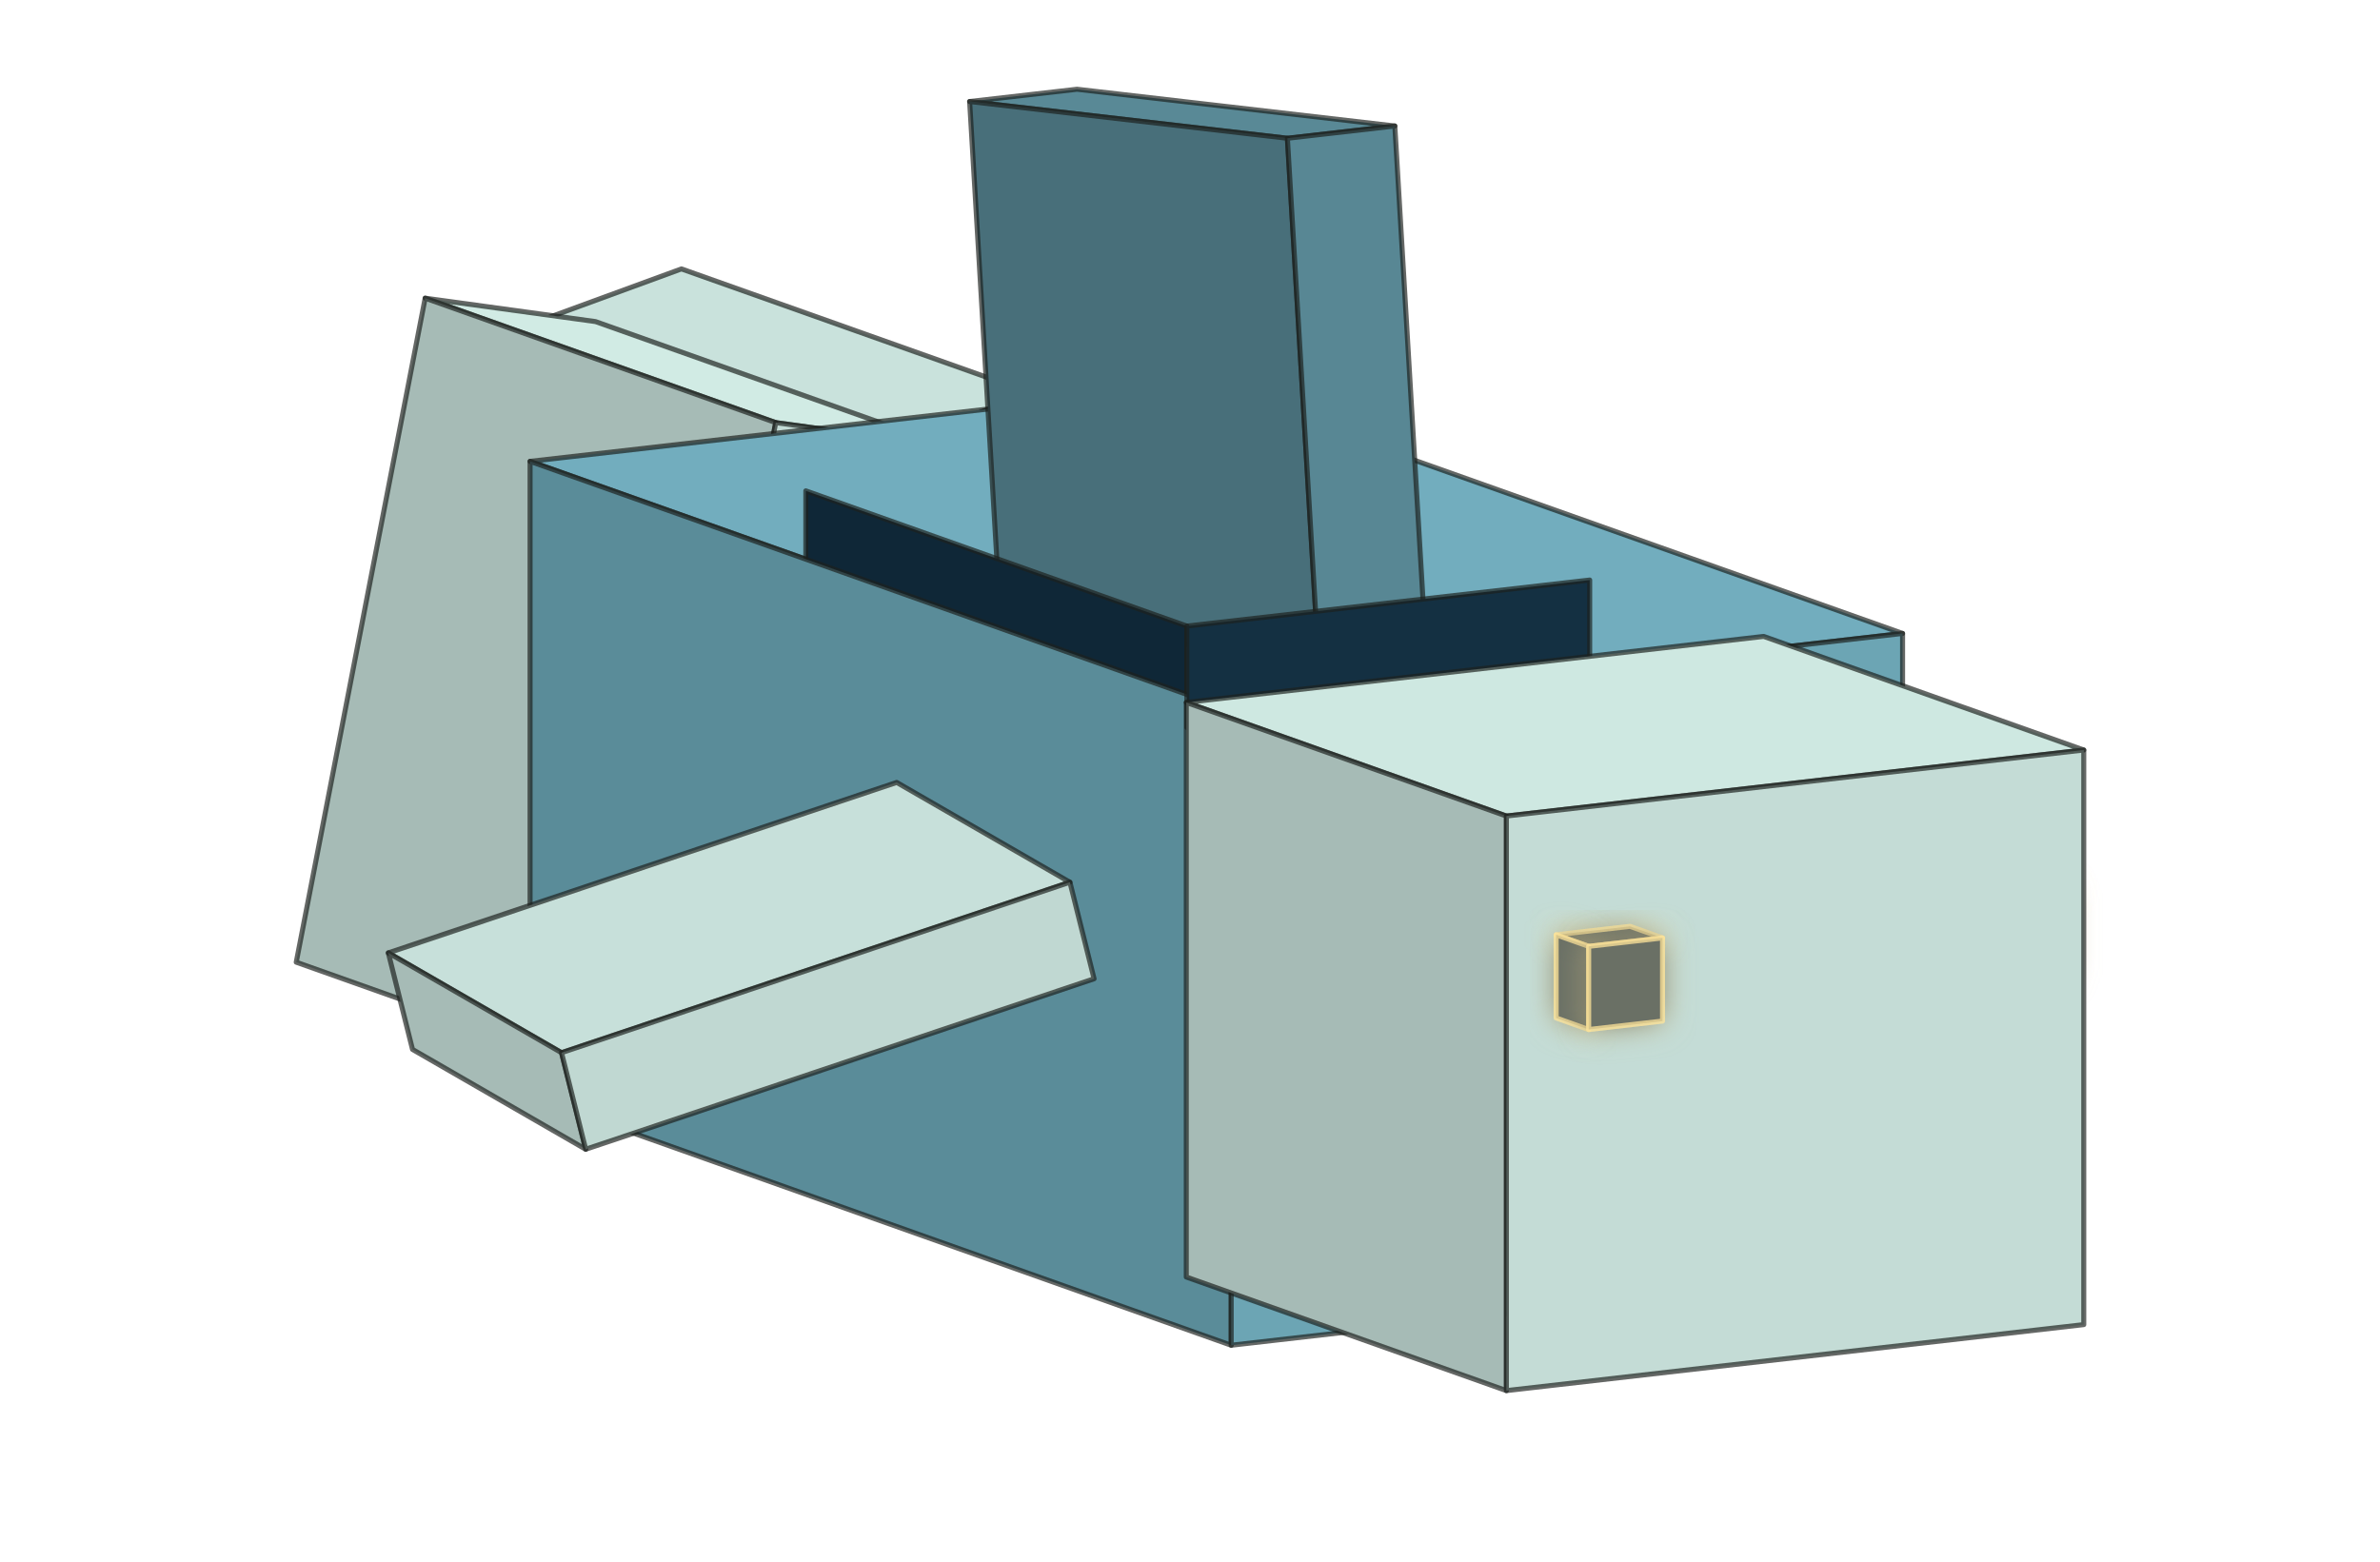
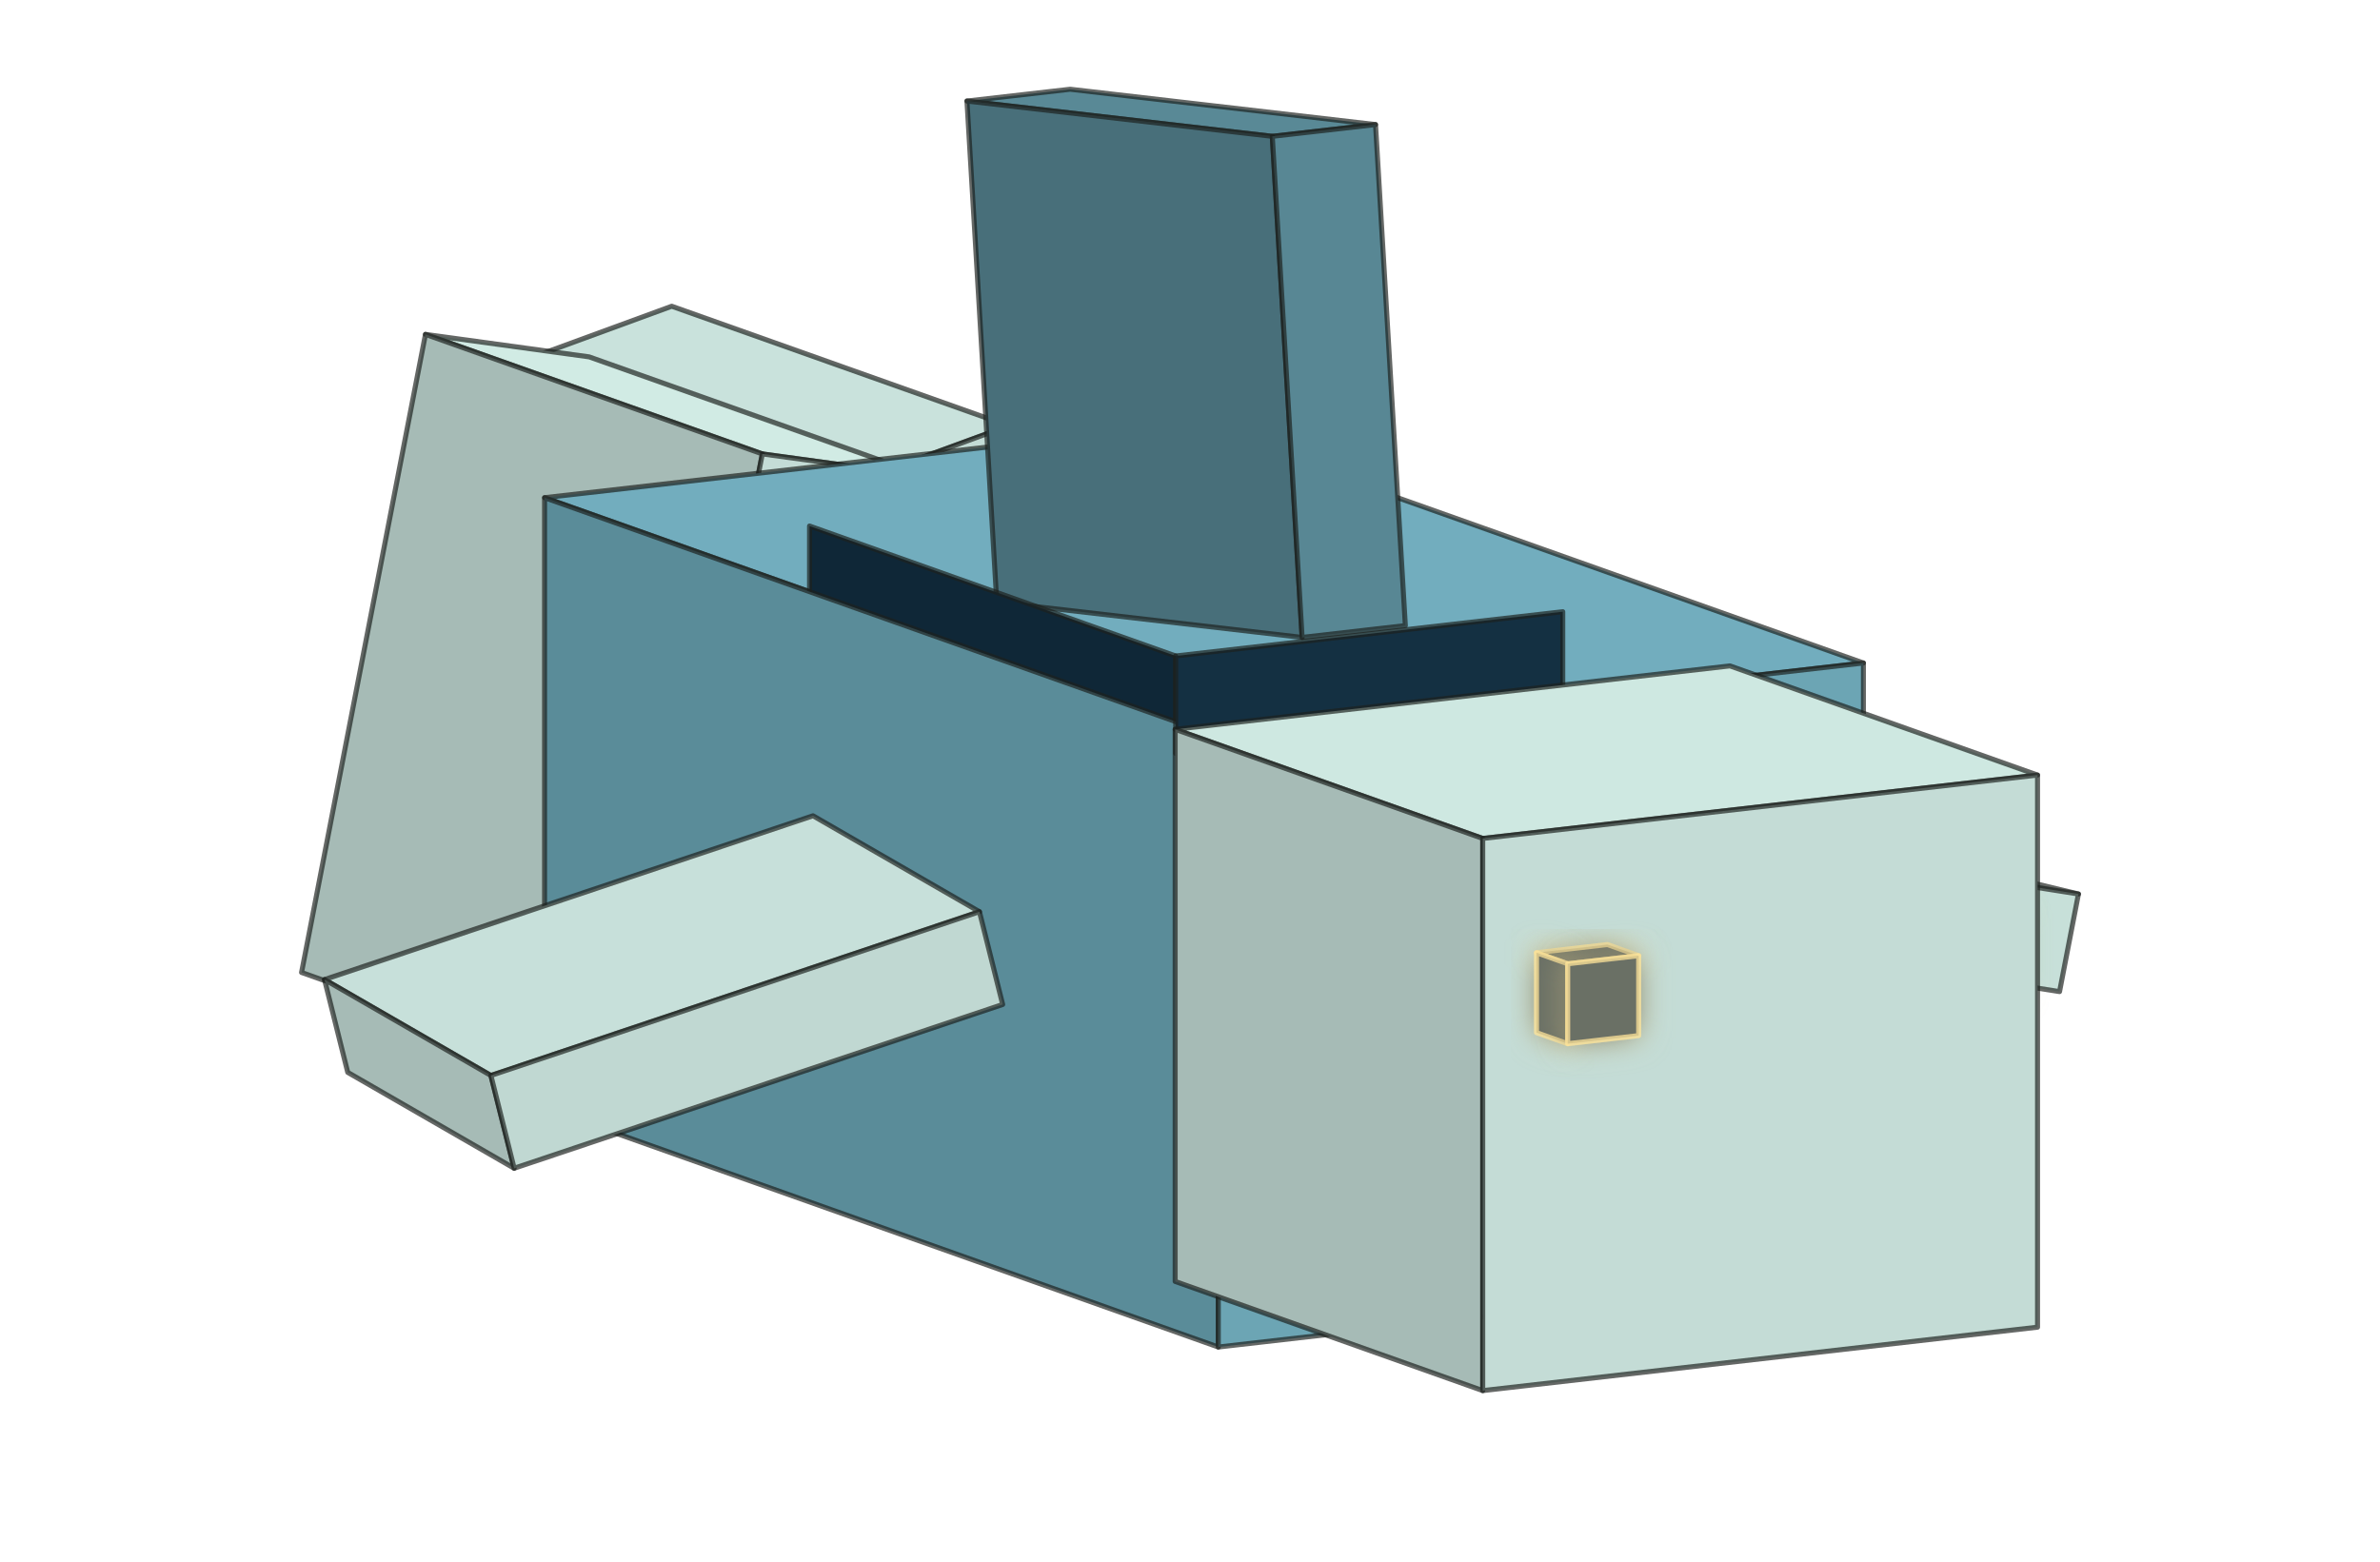
<svg xmlns="http://www.w3.org/2000/svg" width="640" height="420" viewBox="0 0 640 420" role="img" aria-labelledby="portrait-title">
  <defs>
    <filter id="portrait-glow" x="-80%" y="-80%" width="260%" height="260%">
      <feGaussianBlur stdDeviation="4" result="blur" />
      <feMerge>
        <feMergeNode in="blur" />
        <feMergeNode in="SourceGraphic" />
      </feMerge>
    </filter>
    <filter id="portrait-shadow" x="-40%" y="-80%" width="180%" height="260%">
      <feGaussianBlur stdDeviation="8" />
    </filter>
  </defs>
  <g>
-     <polygon points="266.37,293.21 231.70,122.55 137.43,89.09 172.10,259.75" fill="#a6bbb6" stroke="#1c211e" stroke-opacity=".68" stroke-width="1.35" stroke-linejoin="round" vector-effect="non-scaling-stroke" />
-     <polygon points="277.51,105.78 183.24,72.32 137.43,89.09 231.70,122.55" fill="#c9e2dc" stroke="#1c211e" stroke-opacity=".68" stroke-width="1.35" stroke-linejoin="round" vector-effect="non-scaling-stroke" />
-     <polygon points="254.41,119.95 160.14,86.49 114.33,80.19 208.60,113.66" fill="#d1ebe4" stroke="#1c211e" stroke-opacity=".68" stroke-width="1.35" stroke-linejoin="round" vector-effect="non-scaling-stroke" />
-     <polygon points="173.93,292.24 208.60,113.66 114.33,80.19 79.66,258.78" fill="#a6bbb6" stroke="#1c211e" stroke-opacity=".68" stroke-width="1.35" stroke-linejoin="round" vector-effect="non-scaling-stroke" />
-     <polygon points="312.18,276.43 277.51,105.78 231.70,122.55 266.37,293.21" fill="#c4dcd6" stroke="#1c211e" stroke-opacity=".68" stroke-width="1.35" stroke-linejoin="round" vector-effect="non-scaling-stroke" />
-     <polygon points="219.74,298.54 254.41,119.95 208.60,113.66 173.93,292.24" fill="#c4dcd6" stroke="#1c211e" stroke-opacity=".68" stroke-width="1.35" stroke-linejoin="round" vector-effect="non-scaling-stroke" />
-     <polygon points="548.31,237.69 457.78,215.87 346.67,198.36 437.20,220.18" fill="#d0eae3" stroke="#1c211e" stroke-opacity=".68" stroke-width="1.35" stroke-linejoin="round" vector-effect="non-scaling-stroke" />
-     <polygon points="431.91,247.50 437.20,220.18 346.67,198.36 341.38,225.68" fill="#a6bbb6" stroke="#1c211e" stroke-opacity=".68" stroke-width="1.35" stroke-linejoin="round" vector-effect="non-scaling-stroke" />
-     <polygon points="543.03,265.01 548.31,237.69 437.20,220.18 431.91,247.50" fill="#c7e0d9" stroke="#1c211e" stroke-opacity=".68" stroke-width="1.35" stroke-linejoin="round" vector-effect="non-scaling-stroke" />
-     <polygon points="427.48,156.00 325.01,119.63 216.69,132.01 319.15,168.38" fill="#153346" stroke="#1c211e" stroke-opacity=".68" stroke-width="1.35" stroke-linejoin="round" vector-effect="non-scaling-stroke" />
-     <polygon points="511.62,170.36 323.08,103.44 142.54,124.08 331.08,191.00" fill="#72adbe" stroke="#1c211e" stroke-opacity=".68" stroke-width="1.35" stroke-linejoin="round" vector-effect="non-scaling-stroke" />
-     <polygon points="375.08,33.88 289.63,24.00 260.74,27.30 346.19,37.19" fill="#598996" stroke="#1c211e" stroke-opacity=".68" stroke-width="1.35" stroke-linejoin="round" vector-effect="non-scaling-stroke" />
-     <polygon points="354.54,177.42 346.19,37.19 260.74,27.30 269.08,167.54" fill="#486f7a" stroke="#1c211e" stroke-opacity=".68" stroke-width="1.35" stroke-linejoin="round" vector-effect="non-scaling-stroke" />
-     <polygon points="319.15,195.66 319.15,168.38 216.69,132.01 216.69,159.29" fill="#0f2737" stroke="#1c211e" stroke-opacity=".68" stroke-width="1.35" stroke-linejoin="round" vector-effect="non-scaling-stroke" />
-     <polygon points="331.08,361.80 331.08,191.00 142.54,124.08 142.54,294.88" fill="#5a8c99" stroke="#1c211e" stroke-opacity=".68" stroke-width="1.35" stroke-linejoin="round" vector-effect="non-scaling-stroke" />
-     <polygon points="287.71,237.27 241.13,210.43 104.42,256.27 151.00,283.12" fill="#c7e0da" stroke="#1c211e" stroke-opacity=".68" stroke-width="1.35" stroke-linejoin="round" vector-effect="non-scaling-stroke" />
-     <polygon points="157.50,309.09 151.00,283.12 104.42,256.27 110.93,282.24" fill="#a6bbb6" stroke="#1c211e" stroke-opacity=".68" stroke-width="1.35" stroke-linejoin="round" vector-effect="non-scaling-stroke" />
-     <polygon points="383.42,174.12 375.08,33.88 346.19,37.19 354.54,177.42" fill="#588794" stroke="#1c211e" stroke-opacity=".68" stroke-width="1.35" stroke-linejoin="round" vector-effect="non-scaling-stroke" />
-     <polygon points="427.48,183.27 427.48,156.00 319.15,168.38 319.15,195.66" fill="#143042" stroke="#1c211e" stroke-opacity=".68" stroke-width="1.35" stroke-linejoin="round" vector-effect="non-scaling-stroke" />
-     <polygon points="294.21,263.24 287.71,237.27 151.00,283.12 157.50,309.09" fill="#c0d8d2" stroke="#1c211e" stroke-opacity=".68" stroke-width="1.35" stroke-linejoin="round" vector-effect="non-scaling-stroke" />
-     <polygon points="511.62,341.16 511.62,170.36 331.08,191.00 331.08,361.80" fill="#6ca5b4" stroke="#1c211e" stroke-opacity=".68" stroke-width="1.35" stroke-linejoin="round" vector-effect="non-scaling-stroke" />
-     <polygon points="560.34,201.71 474.27,171.16 319.00,188.92 405.08,219.47" fill="#cee8e1" stroke="#1c211e" stroke-opacity=".68" stroke-width="1.35" stroke-linejoin="round" vector-effect="non-scaling-stroke" />
-     <polygon points="405.08,374.00 405.08,219.47 319.00,188.92 319.00,343.45" fill="#a6bbb6" stroke="#1c211e" stroke-opacity=".68" stroke-width="1.35" stroke-linejoin="round" vector-effect="non-scaling-stroke" />
-     <polygon points="555.39,239.86 546.65,236.76 526.79,239.03 535.54,242.13" fill="#6b6f65" stroke="#ffe59a" stroke-opacity=".74" stroke-width="1.35" stroke-linejoin="round" vector-effect="non-scaling-stroke" filter="url(#portrait-glow)" />
-     <polygon points="535.54,264.50 535.54,242.13 526.79,239.03 526.79,261.40" fill="#6b6f65" stroke="#ffe59a" stroke-opacity=".74" stroke-width="1.35" stroke-linejoin="round" vector-effect="non-scaling-stroke" filter="url(#portrait-glow)" />
-     <polygon points="555.39,262.23 555.39,239.86 535.54,242.13 535.54,264.50" fill="#6b6f65" stroke="#ffe59a" stroke-opacity=".74" stroke-width="1.35" stroke-linejoin="round" vector-effect="non-scaling-stroke" filter="url(#portrait-glow)" />
-     <polygon points="560.34,356.25 560.34,201.71 405.08,219.47 405.08,374.00" fill="#c4dcd6" stroke="#1c211e" stroke-opacity=".68" stroke-width="1.35" stroke-linejoin="round" vector-effect="non-scaling-stroke" />
-     <polygon points="447.07,252.25 438.32,249.14 418.46,251.41 427.21,254.52" fill="#6b6f65" stroke="#ffe59a" stroke-opacity=".74" stroke-width="1.35" stroke-linejoin="round" vector-effect="non-scaling-stroke" filter="url(#portrait-glow)" />
-     <polygon points="427.21,276.89 427.21,254.52 418.46,251.41 418.46,273.78" fill="#6b6f65" stroke="#ffe59a" stroke-opacity=".74" stroke-width="1.35" stroke-linejoin="round" vector-effect="non-scaling-stroke" filter="url(#portrait-glow)" />
-     <polygon points="447.07,274.61 447.07,252.25 427.21,254.52 427.21,276.89" fill="#6b6f65" stroke="#ffe59a" stroke-opacity=".74" stroke-width="1.35" stroke-linejoin="round" vector-effect="non-scaling-stroke" filter="url(#portrait-glow)" />
+     <polygon points="260.51,294.62 227.19,130.63 136.61,98.48 169.92,262.47" fill="#a6bbb6" stroke="#1c211e" stroke-opacity=".68" stroke-width="1.35" stroke-linejoin="round" vector-effect="non-scaling-stroke" />
+     <polygon points="271.21,114.51 180.63,82.36 136.61,98.48 227.19,130.63" fill="#c9e2dc" stroke="#1c211e" stroke-opacity=".68" stroke-width="1.35" stroke-linejoin="round" vector-effect="non-scaling-stroke" />
+     <polygon points="249.01,128.13 158.43,95.98 114.41,89.93 205.00,122.08" fill="#d1ebe4" stroke="#1c211e" stroke-opacity=".68" stroke-width="1.35" stroke-linejoin="round" vector-effect="non-scaling-stroke" />
+     <polygon points="171.68,293.69 205.00,122.08 114.41,89.93 81.09,261.54" fill="#a6bbb6" stroke="#1c211e" stroke-opacity=".68" stroke-width="1.35" stroke-linejoin="round" vector-effect="non-scaling-stroke" />
+     <polygon points="304.53,278.50 271.21,114.51 227.19,130.63 260.51,294.62" fill="#c4dcd6" stroke="#1c211e" stroke-opacity=".68" stroke-width="1.35" stroke-linejoin="round" vector-effect="non-scaling-stroke" />
+     <polygon points="215.70,299.74 249.01,128.13 205.00,122.08 171.68,293.69" fill="#c4dcd6" stroke="#1c211e" stroke-opacity=".68" stroke-width="1.35" stroke-linejoin="round" vector-effect="non-scaling-stroke" />
+     <polygon points="558.91,240.44 471.91,219.47 365.14,202.65 452.14,223.61" fill="#d0eae3" stroke="#1c211e" stroke-opacity=".68" stroke-width="1.35" stroke-linejoin="round" vector-effect="non-scaling-stroke" />
+     <polygon points="447.06,249.86 452.14,223.61 365.14,202.65 360.06,228.90" fill="#a6bbb6" stroke="#1c211e" stroke-opacity=".68" stroke-width="1.35" stroke-linejoin="round" vector-effect="non-scaling-stroke" />
+     <polygon points="553.83,266.69 558.91,240.44 452.14,223.61 447.06,249.86" fill="#c7e0d9" stroke="#1c211e" stroke-opacity=".68" stroke-width="1.35" stroke-linejoin="round" vector-effect="non-scaling-stroke" />
+     <polygon points="420.24,164.52 321.78,129.57 217.69,141.47 316.15,176.42" fill="#153346" stroke="#1c211e" stroke-opacity=".68" stroke-width="1.35" stroke-linejoin="round" vector-effect="non-scaling-stroke" />
+     <polygon points="501.09,178.31 319.92,114.01 146.44,133.85 327.61,198.15" fill="#72adbe" stroke="#1c211e" stroke-opacity=".68" stroke-width="1.35" stroke-linejoin="round" vector-effect="non-scaling-stroke" />
+     <polygon points="369.89,33.50 287.78,24.00 260.02,27.17 342.13,36.67" fill="#598996" stroke="#1c211e" stroke-opacity=".68" stroke-width="1.35" stroke-linejoin="round" vector-effect="non-scaling-stroke" />
+     <polygon points="350.15,171.43 342.13,36.67 260.02,27.17 268.04,161.93" fill="#486f7a" stroke="#1c211e" stroke-opacity=".68" stroke-width="1.35" stroke-linejoin="round" vector-effect="non-scaling-stroke" />
+     <polygon points="316.15,202.63 316.15,176.42 217.69,141.47 217.69,167.68" fill="#0f2737" stroke="#1c211e" stroke-opacity=".68" stroke-width="1.35" stroke-linejoin="round" vector-effect="non-scaling-stroke" />
+     <polygon points="327.61,362.28 327.61,198.15 146.44,133.85 146.44,297.97" fill="#5a8c99" stroke="#1c211e" stroke-opacity=".68" stroke-width="1.35" stroke-linejoin="round" vector-effect="non-scaling-stroke" />
+     <polygon points="263.38,245.20 218.62,219.40 87.26,263.45 132.01,289.25" fill="#c7e0da" stroke="#1c211e" stroke-opacity=".68" stroke-width="1.35" stroke-linejoin="round" vector-effect="non-scaling-stroke" />
+     <polygon points="138.26,314.20 132.01,289.25 87.26,263.45 93.51,288.41" fill="#a6bbb6" stroke="#1c211e" stroke-opacity=".68" stroke-width="1.35" stroke-linejoin="round" vector-effect="non-scaling-stroke" />
+     <polygon points="420.24,190.73 420.24,164.52 316.15,176.42 316.15,202.63" fill="#143042" stroke="#1c211e" stroke-opacity=".68" stroke-width="1.35" stroke-linejoin="round" vector-effect="non-scaling-stroke" />
+     <polygon points="377.91,168.25 369.89,33.50 342.13,36.67 350.15,171.43" fill="#588794" stroke="#1c211e" stroke-opacity=".68" stroke-width="1.35" stroke-linejoin="round" vector-effect="non-scaling-stroke" />
+     <polygon points="269.63,270.15 263.38,245.20 132.01,289.25 138.26,314.20" fill="#c0d8d2" stroke="#1c211e" stroke-opacity=".68" stroke-width="1.35" stroke-linejoin="round" vector-effect="non-scaling-stroke" />
+     <polygon points="501.09,342.44 501.09,178.31 327.61,198.15 327.61,362.28" fill="#6ca5b4" stroke="#1c211e" stroke-opacity=".68" stroke-width="1.35" stroke-linejoin="round" vector-effect="non-scaling-stroke" />
+     <polygon points="547.91,208.45 465.20,179.09 316.01,196.15 398.72,225.50" fill="#cee8e1" stroke="#1c211e" stroke-opacity=".68" stroke-width="1.35" stroke-linejoin="round" vector-effect="non-scaling-stroke" />
+     <polygon points="398.72,374.00 398.72,225.50 316.01,196.15 316.01,344.64" fill="#a6bbb6" stroke="#1c211e" stroke-opacity=".68" stroke-width="1.35" stroke-linejoin="round" vector-effect="non-scaling-stroke" />
+     <polygon points="542.11,245.43 533.70,242.44 514.62,244.63 523.02,247.61" fill="#6b6f65" stroke="#ffe59a" stroke-opacity=".74" stroke-width="1.35" stroke-linejoin="round" vector-effect="non-scaling-stroke" filter="url(#portrait-glow)" />
+     <polygon points="523.02,269.10 523.02,247.61 514.62,244.63 514.62,266.12" fill="#6b6f65" stroke="#ffe59a" stroke-opacity=".74" stroke-width="1.35" stroke-linejoin="round" vector-effect="non-scaling-stroke" filter="url(#portrait-glow)" />
+     <polygon points="542.11,266.92 542.11,245.43 523.02,247.61 523.02,269.10" fill="#6b6f65" stroke="#ffe59a" stroke-opacity=".74" stroke-width="1.35" stroke-linejoin="round" vector-effect="non-scaling-stroke" filter="url(#portrait-glow)" />
+     <polygon points="547.91,356.94 547.91,208.45 398.72,225.50 398.72,374.00" fill="#c4dcd6" stroke="#1c211e" stroke-opacity=".68" stroke-width="1.35" stroke-linejoin="round" vector-effect="non-scaling-stroke" />
+     <polygon points="440.65,257.03 432.25,254.04 413.17,256.23 421.57,259.21" fill="#6b6f65" stroke="#ffe59a" stroke-opacity=".74" stroke-width="1.35" stroke-linejoin="round" vector-effect="non-scaling-stroke" filter="url(#portrait-glow)" />
+     <polygon points="421.57,280.70 421.57,259.21 413.17,256.23 413.17,277.72" fill="#6b6f65" stroke="#ffe59a" stroke-opacity=".74" stroke-width="1.35" stroke-linejoin="round" vector-effect="non-scaling-stroke" filter="url(#portrait-glow)" />
+     <polygon points="440.65,278.52 440.65,257.03 421.57,259.21 421.57,280.70" fill="#6b6f65" stroke="#ffe59a" stroke-opacity=".74" stroke-width="1.35" stroke-linejoin="round" vector-effect="non-scaling-stroke" filter="url(#portrait-glow)" />
  </g>
</svg>
